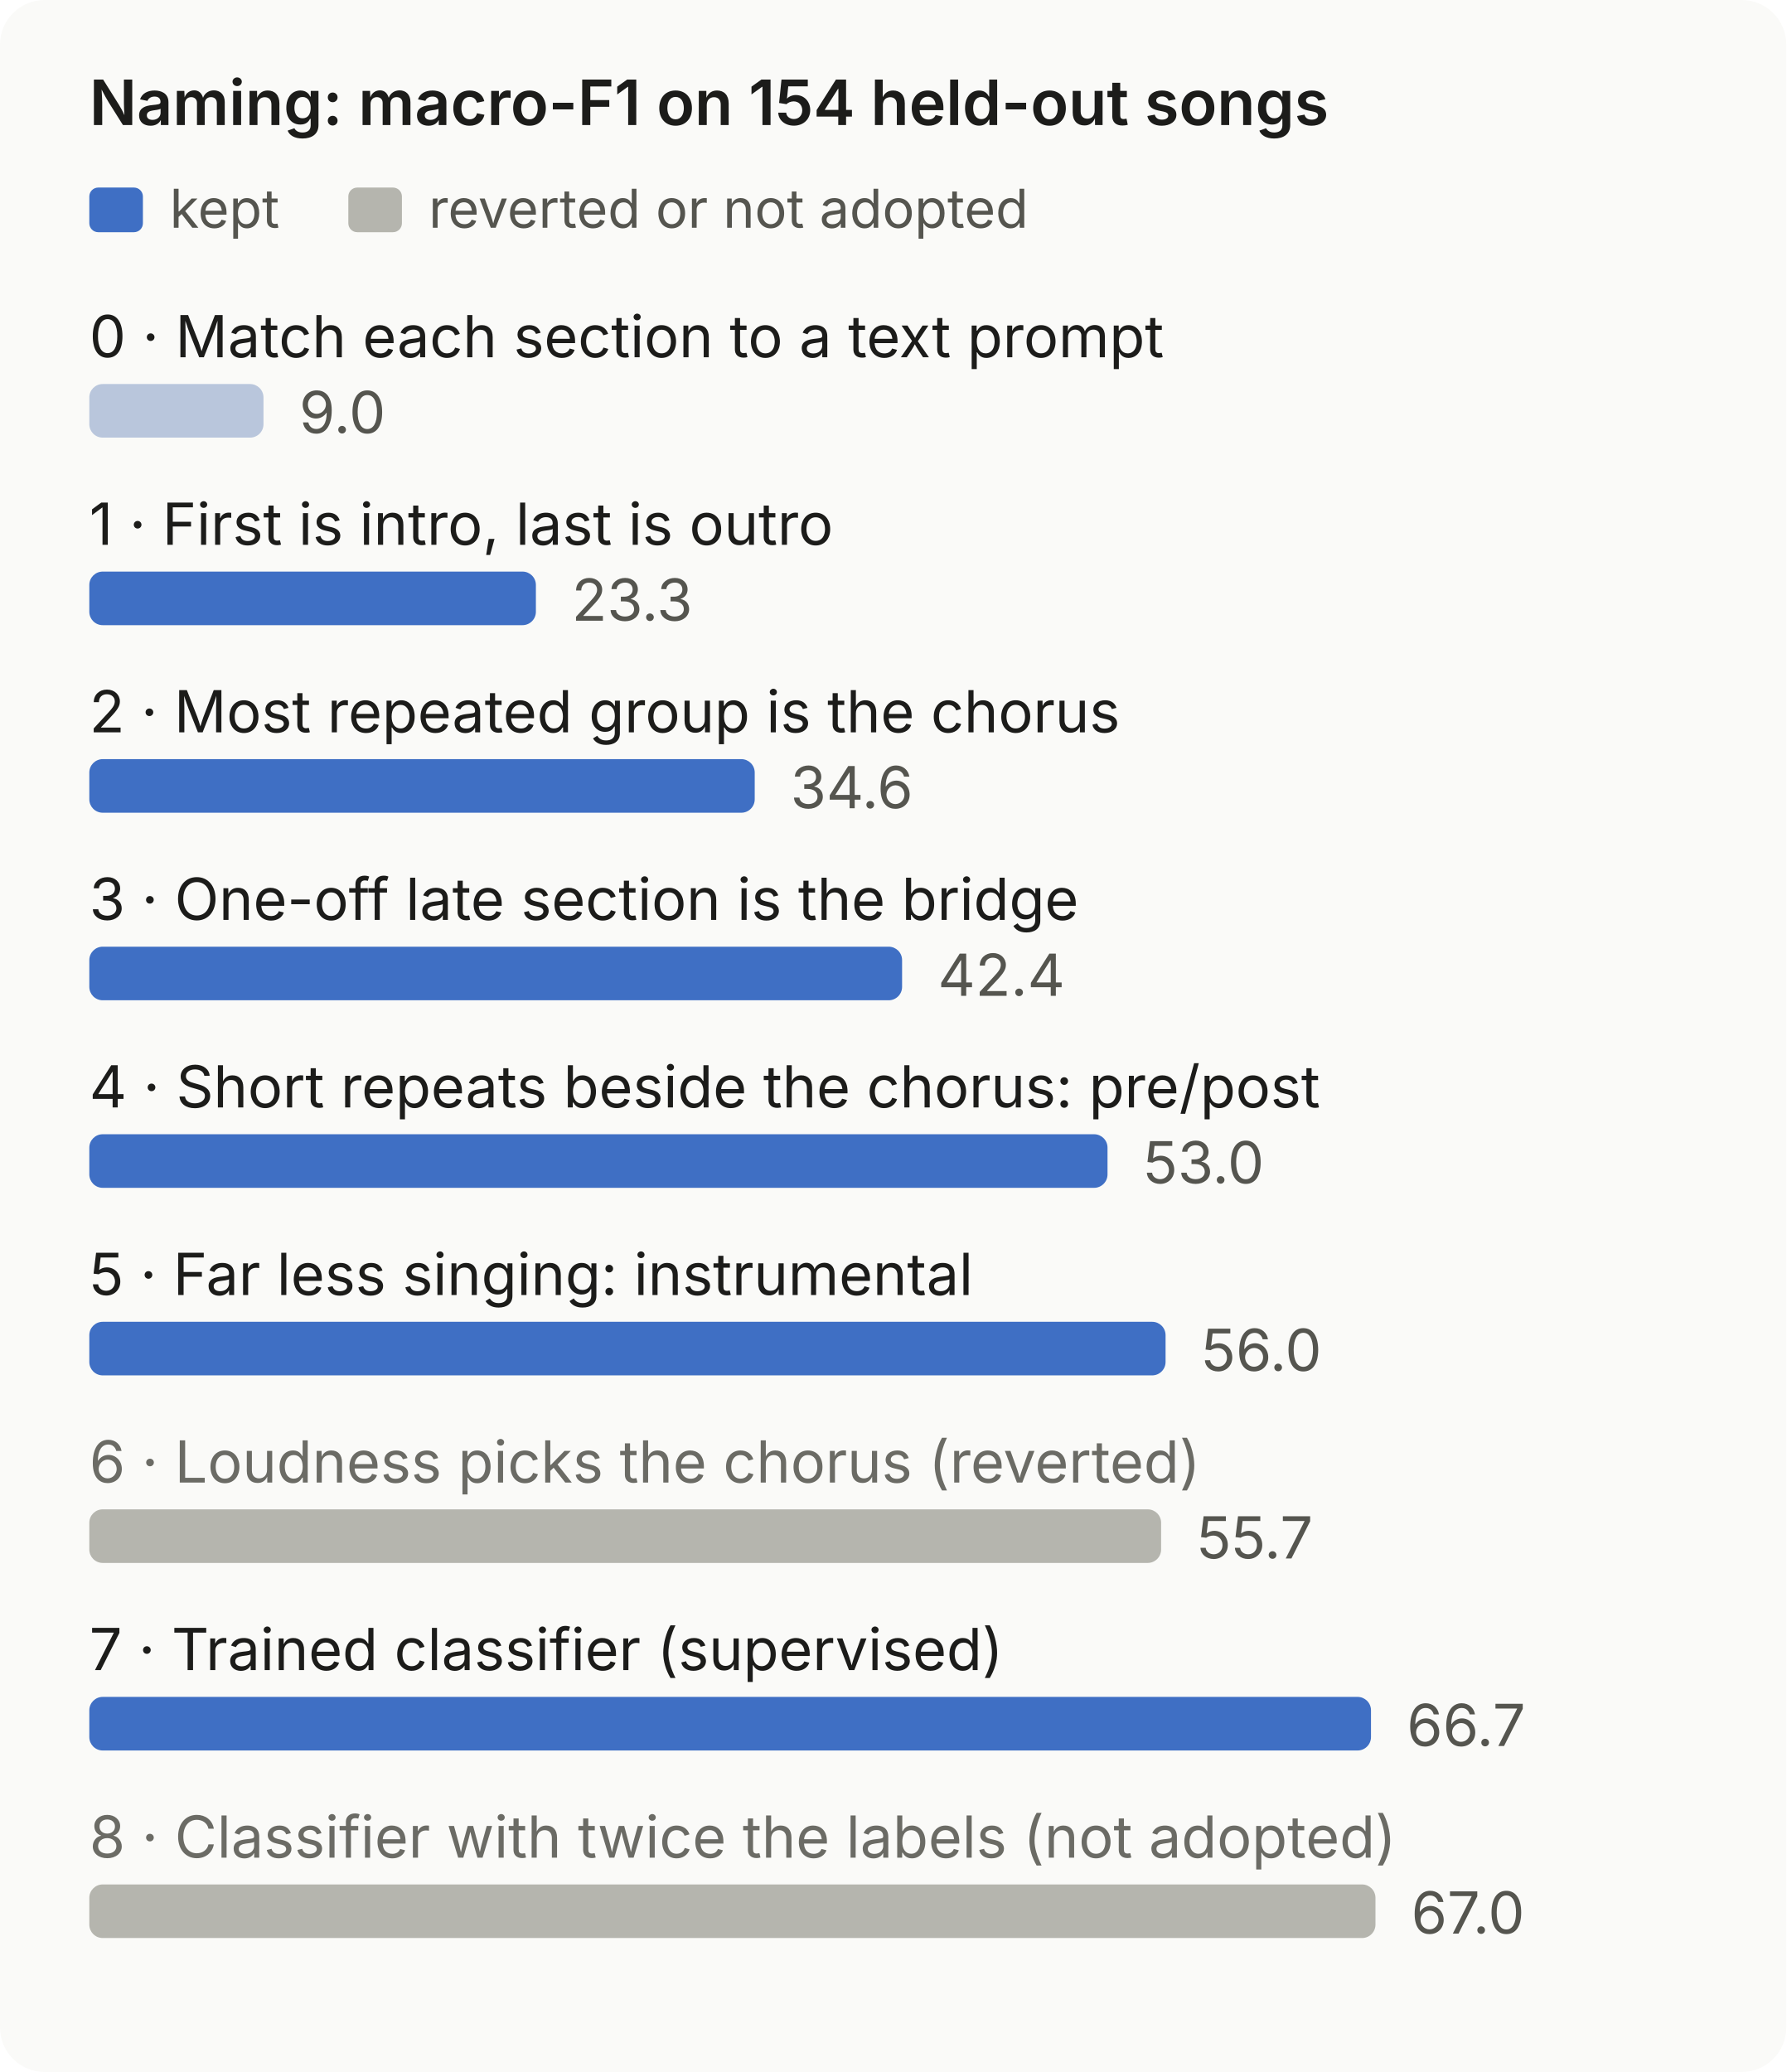
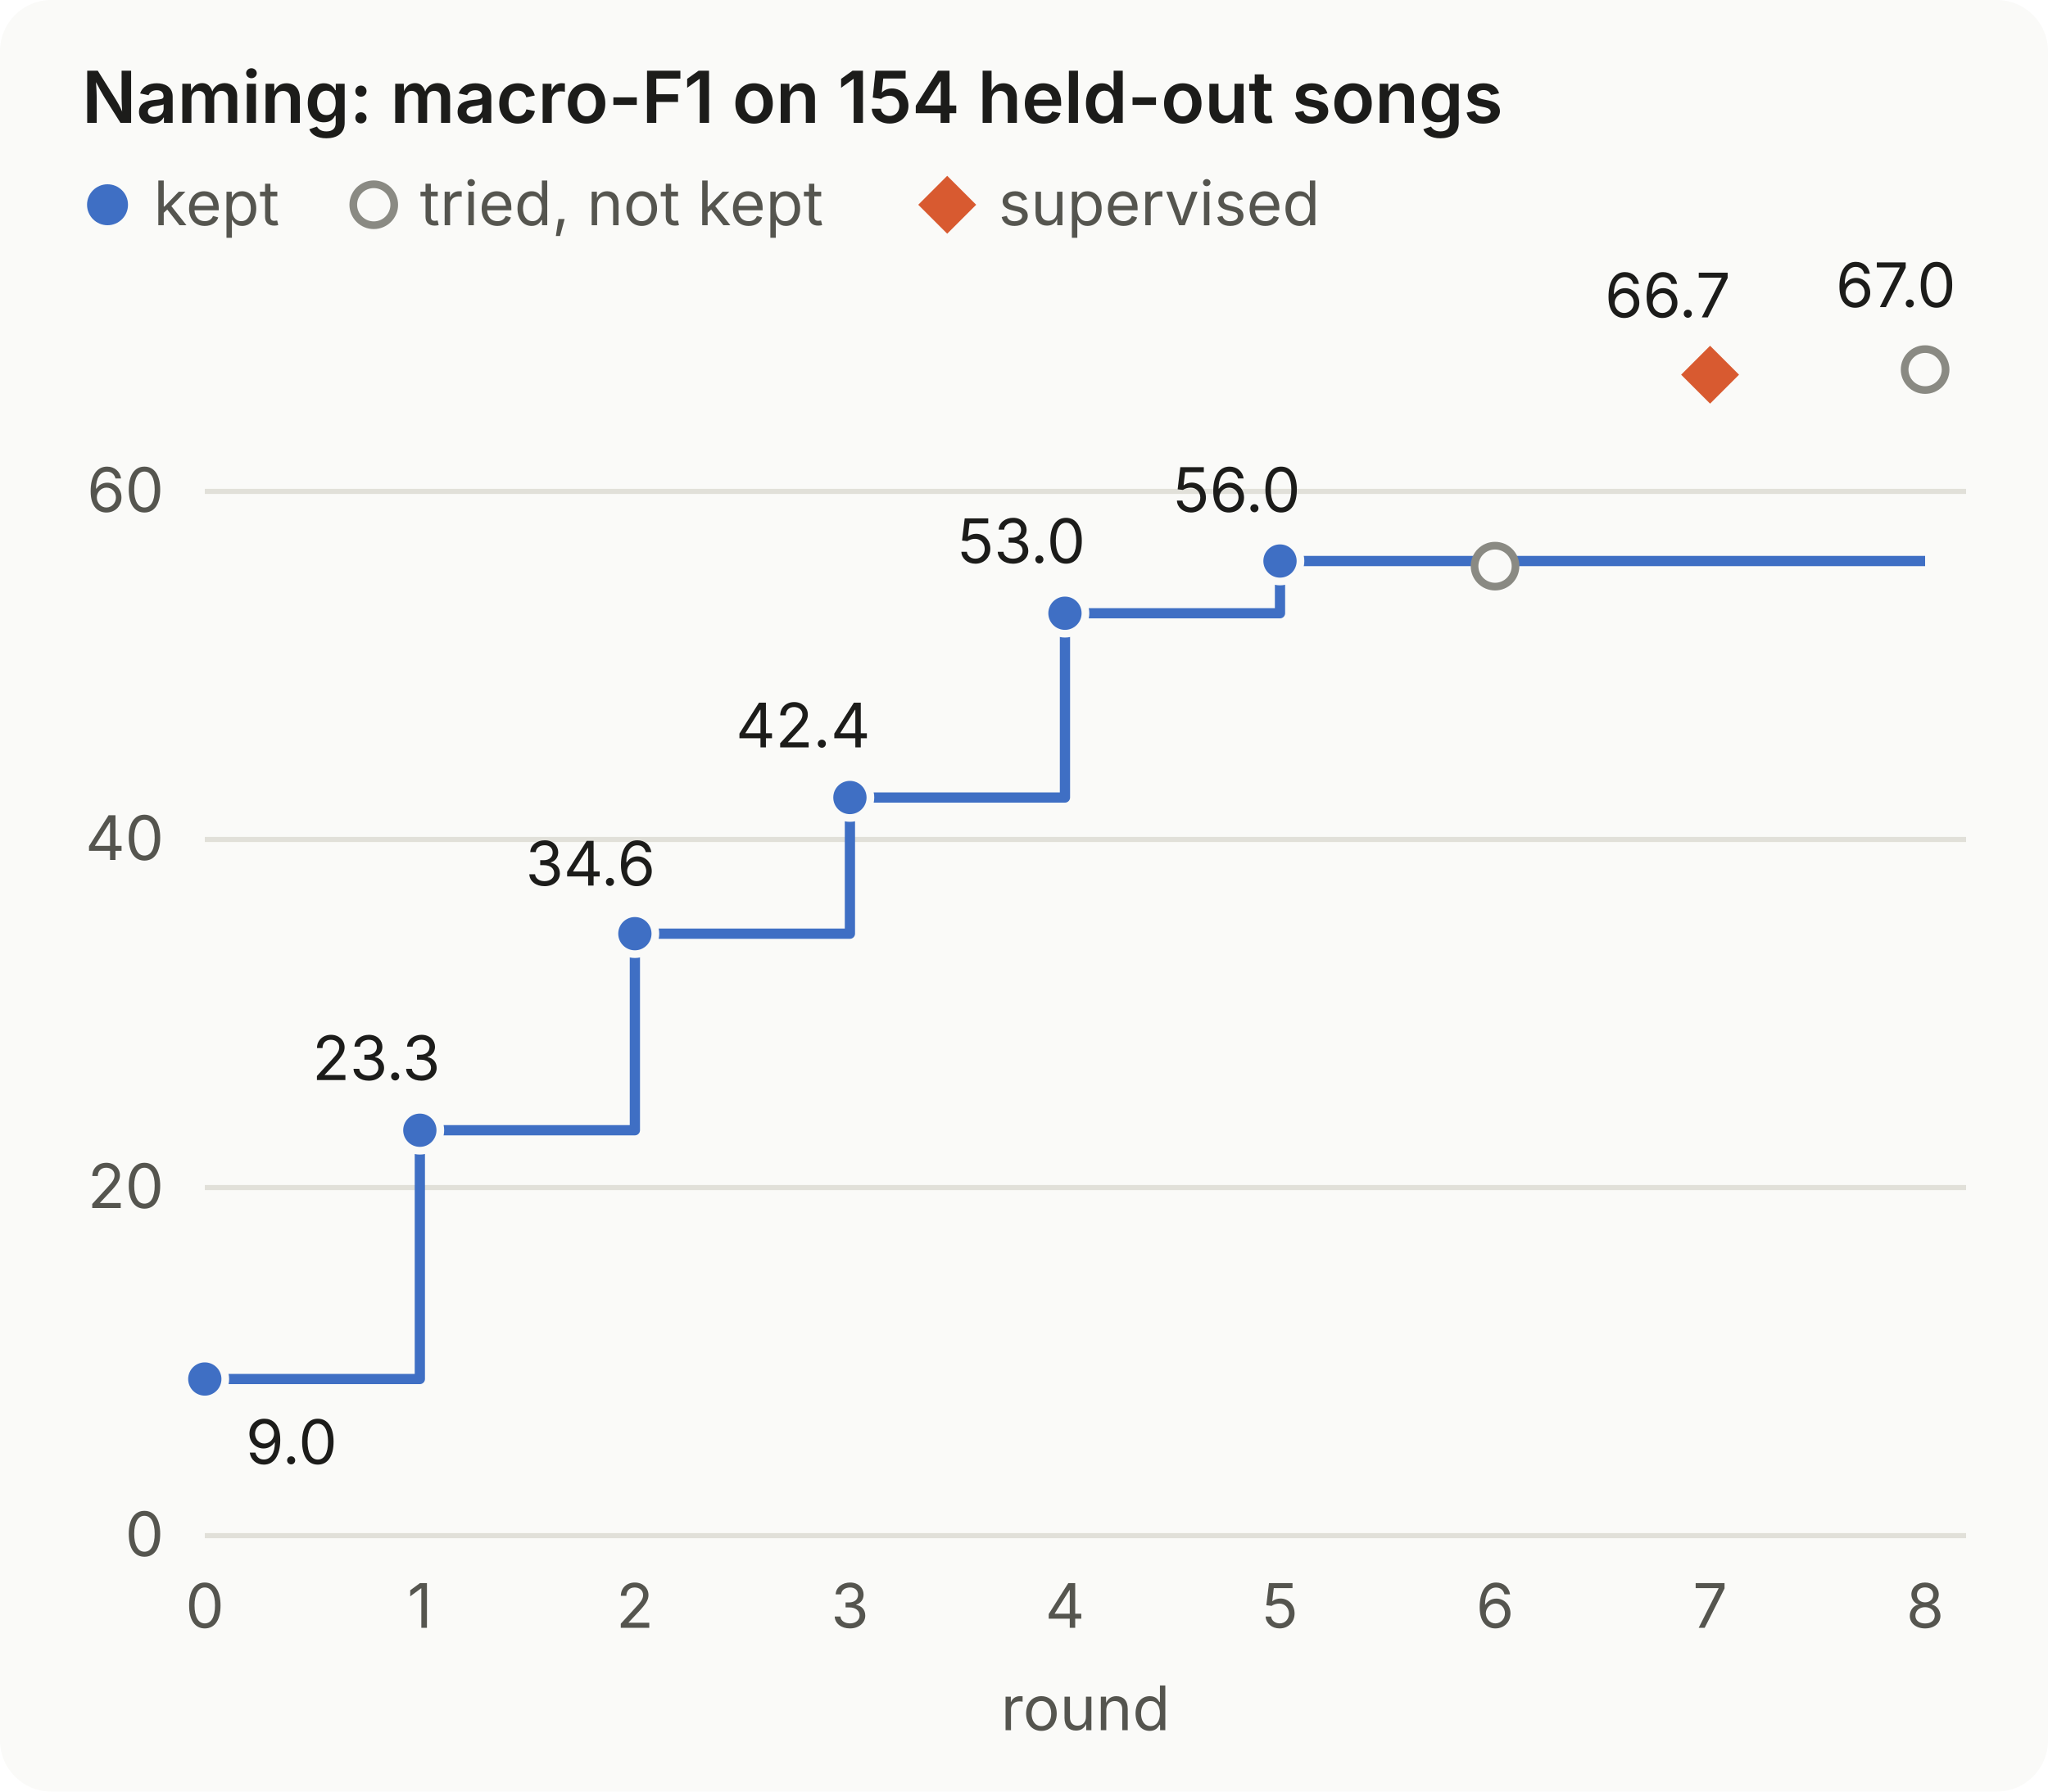
- <svg xmlns="http://www.w3.org/2000/svg" viewBox="0 0 400 464" font-family="system-ui, -apple-system, 'Segoe UI', sans-serif">
-   <rect width="400" height="464" rx="10" fill="#fafaf8" />
-   <text x="20" y="28" font-size="14" font-weight="600" fill="#1c1c1a">Naming: macro-F1 on 154 held-out songs</text>
-   <rect x="20" y="42" width="12" height="10" rx="2" fill="#3f6fc4" />
-   <text x="38" y="51" font-size="12" fill="#55554f">kept</text>
-   <rect x="78" y="42" width="12" height="10" rx="2" fill="#b5b5ae" />
-   <text x="96" y="51" font-size="12" fill="#55554f">reverted or not adopted</text>
-   <text x="20" y="80" font-size="13" fill="#1c1c1a">0 · Match each section to a text prompt</text>
-   <rect x="20" y="86" width="39" height="12" rx="3" fill="#b9c6dc" />
-   <text x="67" y="97" font-size="13" fill="#55554f">9.0</text>
-   <text x="20" y="122" font-size="13" fill="#1c1c1a">1 · First is intro, last is outro</text>
-   <rect x="20" y="128" width="100" height="12" rx="3" fill="#3f6fc4" />
-   <text x="128" y="139" font-size="13" fill="#55554f">23.3</text>
-   <text x="20" y="164" font-size="13" fill="#1c1c1a">2 · Most repeated group is the chorus</text>
-   <rect x="20" y="170" width="149" height="12" rx="3" fill="#3f6fc4" />
-   <text x="177" y="181" font-size="13" fill="#55554f">34.6</text>
-   <text x="20" y="206" font-size="13" fill="#1c1c1a">3 · One-off late section is the bridge</text>
-   <rect x="20" y="212" width="182" height="12" rx="3" fill="#3f6fc4" />
-   <text x="210" y="223" font-size="13" fill="#55554f">42.4</text>
-   <text x="20" y="248" font-size="13" fill="#1c1c1a">4 · Short repeats beside the chorus: pre/post</text>
-   <rect x="20" y="254" width="228" height="12" rx="3" fill="#3f6fc4" />
-   <text x="256" y="265" font-size="13" fill="#55554f">53.0</text>
-   <text x="20" y="290" font-size="13" fill="#1c1c1a">5 · Far less singing: instrumental</text>
-   <rect x="20" y="296" width="241" height="12" rx="3" fill="#3f6fc4" />
-   <text x="269" y="307" font-size="13" fill="#55554f">56.0</text>
-   <text x="20" y="332" font-size="13" fill="#6b6b65">6 · Loudness picks the chorus (reverted)</text>
-   <rect x="20" y="338" width="240" height="12" rx="3" fill="#b5b5ae" />
-   <text x="268" y="349" font-size="13" fill="#55554f">55.7</text>
-   <text x="20" y="374" font-size="13" fill="#1c1c1a">7 · Trained classifier (supervised)</text>
-   <rect x="20" y="380" width="287" height="12" rx="3" fill="#3f6fc4" />
-   <text x="315" y="391" font-size="13" fill="#55554f">66.7</text>
-   <text x="20" y="416" font-size="13" fill="#6b6b65">8 · Classifier with twice the labels (not adopted)</text>
-   <rect x="20" y="422" width="288" height="12" rx="3" fill="#b5b5ae" />
-   <text x="316" y="433" font-size="13" fill="#55554f">67.0</text>
+ <svg xmlns="http://www.w3.org/2000/svg" viewBox="0 0 400 350" font-family="system-ui, -apple-system, 'Segoe UI', sans-serif" font-size="12">
+   <rect width="400" height="350" rx="10" fill="#fafaf8" />
+   <text x="16" y="24" font-size="14" font-weight="600" fill="#1c1c1a">Naming: macro-F1 on 154 held-out songs</text>
+   <circle cx="21" cy="40" r="4" fill="#3f6fc4" />
+   <text x="30" y="44" fill="#55554f">kept</text>
+   <circle cx="73" cy="40" r="4" fill="#fafaf8" stroke="#8a8a83" stroke-width="1.5" />
+   <text x="82" y="44" fill="#55554f">tried, not kept</text>
+   <rect x="181" y="36" width="8" height="8" fill="#d85a30" transform="rotate(45 185 40)" />
+   <text x="195" y="44" fill="#55554f">supervised</text>
+   <line x1="40" y1="300.0" x2="384" y2="300.0" stroke="#e1e0d9" />
+   <text x="32" y="304.0" text-anchor="end" fill="#55554f">0</text>
+   <line x1="40" y1="232.0" x2="384" y2="232.0" stroke="#e1e0d9" />
+   <text x="32" y="236.0" text-anchor="end" fill="#55554f">20</text>
+   <line x1="40" y1="164.0" x2="384" y2="164.0" stroke="#e1e0d9" />
+   <text x="32" y="168.0" text-anchor="end" fill="#55554f">40</text>
+   <line x1="40" y1="96.0" x2="384" y2="96.0" stroke="#e1e0d9" />
+   <text x="32" y="100.0" text-anchor="end" fill="#55554f">60</text>
+   <text x="40" y="318" text-anchor="middle" fill="#55554f">0</text>
+   <text x="82" y="318" text-anchor="middle" fill="#55554f">1</text>
+   <text x="124" y="318" text-anchor="middle" fill="#55554f">2</text>
+   <text x="166" y="318" text-anchor="middle" fill="#55554f">3</text>
+   <text x="208" y="318" text-anchor="middle" fill="#55554f">4</text>
+   <text x="250" y="318" text-anchor="middle" fill="#55554f">5</text>
+   <text x="292" y="318" text-anchor="middle" fill="#55554f">6</text>
+   <text x="334" y="318" text-anchor="middle" fill="#55554f">7</text>
+   <text x="376" y="318" text-anchor="middle" fill="#55554f">8</text>
+   <text x="212" y="338" text-anchor="middle" fill="#55554f">round</text>
+   <path d="M40,269.4 H82 V220.8 H124 V182.4 H166 V155.8 H208 V119.8 H250 V109.6 H376" fill="none" stroke="#3f6fc4" stroke-width="2" stroke-linejoin="round" />
+   <circle cx="292" cy="110.6" r="4" fill="#fafaf8" stroke="#8a8a83" stroke-width="1.5" />
+   <circle cx="376" cy="72.2" r="4" fill="#fafaf8" stroke="#8a8a83" stroke-width="1.5" />
+   <circle cx="40" cy="269.4" r="4" fill="#3f6fc4" stroke="#fafaf8" stroke-width="1.5" />
+   <circle cx="82" cy="220.8" r="4" fill="#3f6fc4" stroke="#fafaf8" stroke-width="1.5" />
+   <circle cx="124" cy="182.4" r="4" fill="#3f6fc4" stroke="#fafaf8" stroke-width="1.5" />
+   <circle cx="166" cy="155.8" r="4" fill="#3f6fc4" stroke="#fafaf8" stroke-width="1.5" />
+   <circle cx="208" cy="119.8" r="4" fill="#3f6fc4" stroke="#fafaf8" stroke-width="1.5" />
+   <circle cx="250" cy="109.6" r="4" fill="#3f6fc4" stroke="#fafaf8" stroke-width="1.5" />
+   <rect x="330" y="69.2" width="8" height="8" fill="#d85a30" transform="rotate(45 334 73.2)" />
+   <text x="48" y="286" text-anchor="start" fill="#1c1c1a">9.0</text>
+   <text x="86" y="211" text-anchor="end" fill="#1c1c1a">23.3</text>
+   <text x="128" y="173" text-anchor="end" fill="#1c1c1a">34.6</text>
+   <text x="170" y="146" text-anchor="end" fill="#1c1c1a">42.4</text>
+   <text x="212" y="110" text-anchor="end" fill="#1c1c1a">53.0</text>
+   <text x="254" y="100" text-anchor="end" fill="#1c1c1a">56.0</text>
+   <text x="338" y="62" text-anchor="end" fill="#1c1c1a">66.7</text>
+   <text x="382" y="60" text-anchor="end" fill="#1c1c1a">67.0</text>
</svg>
